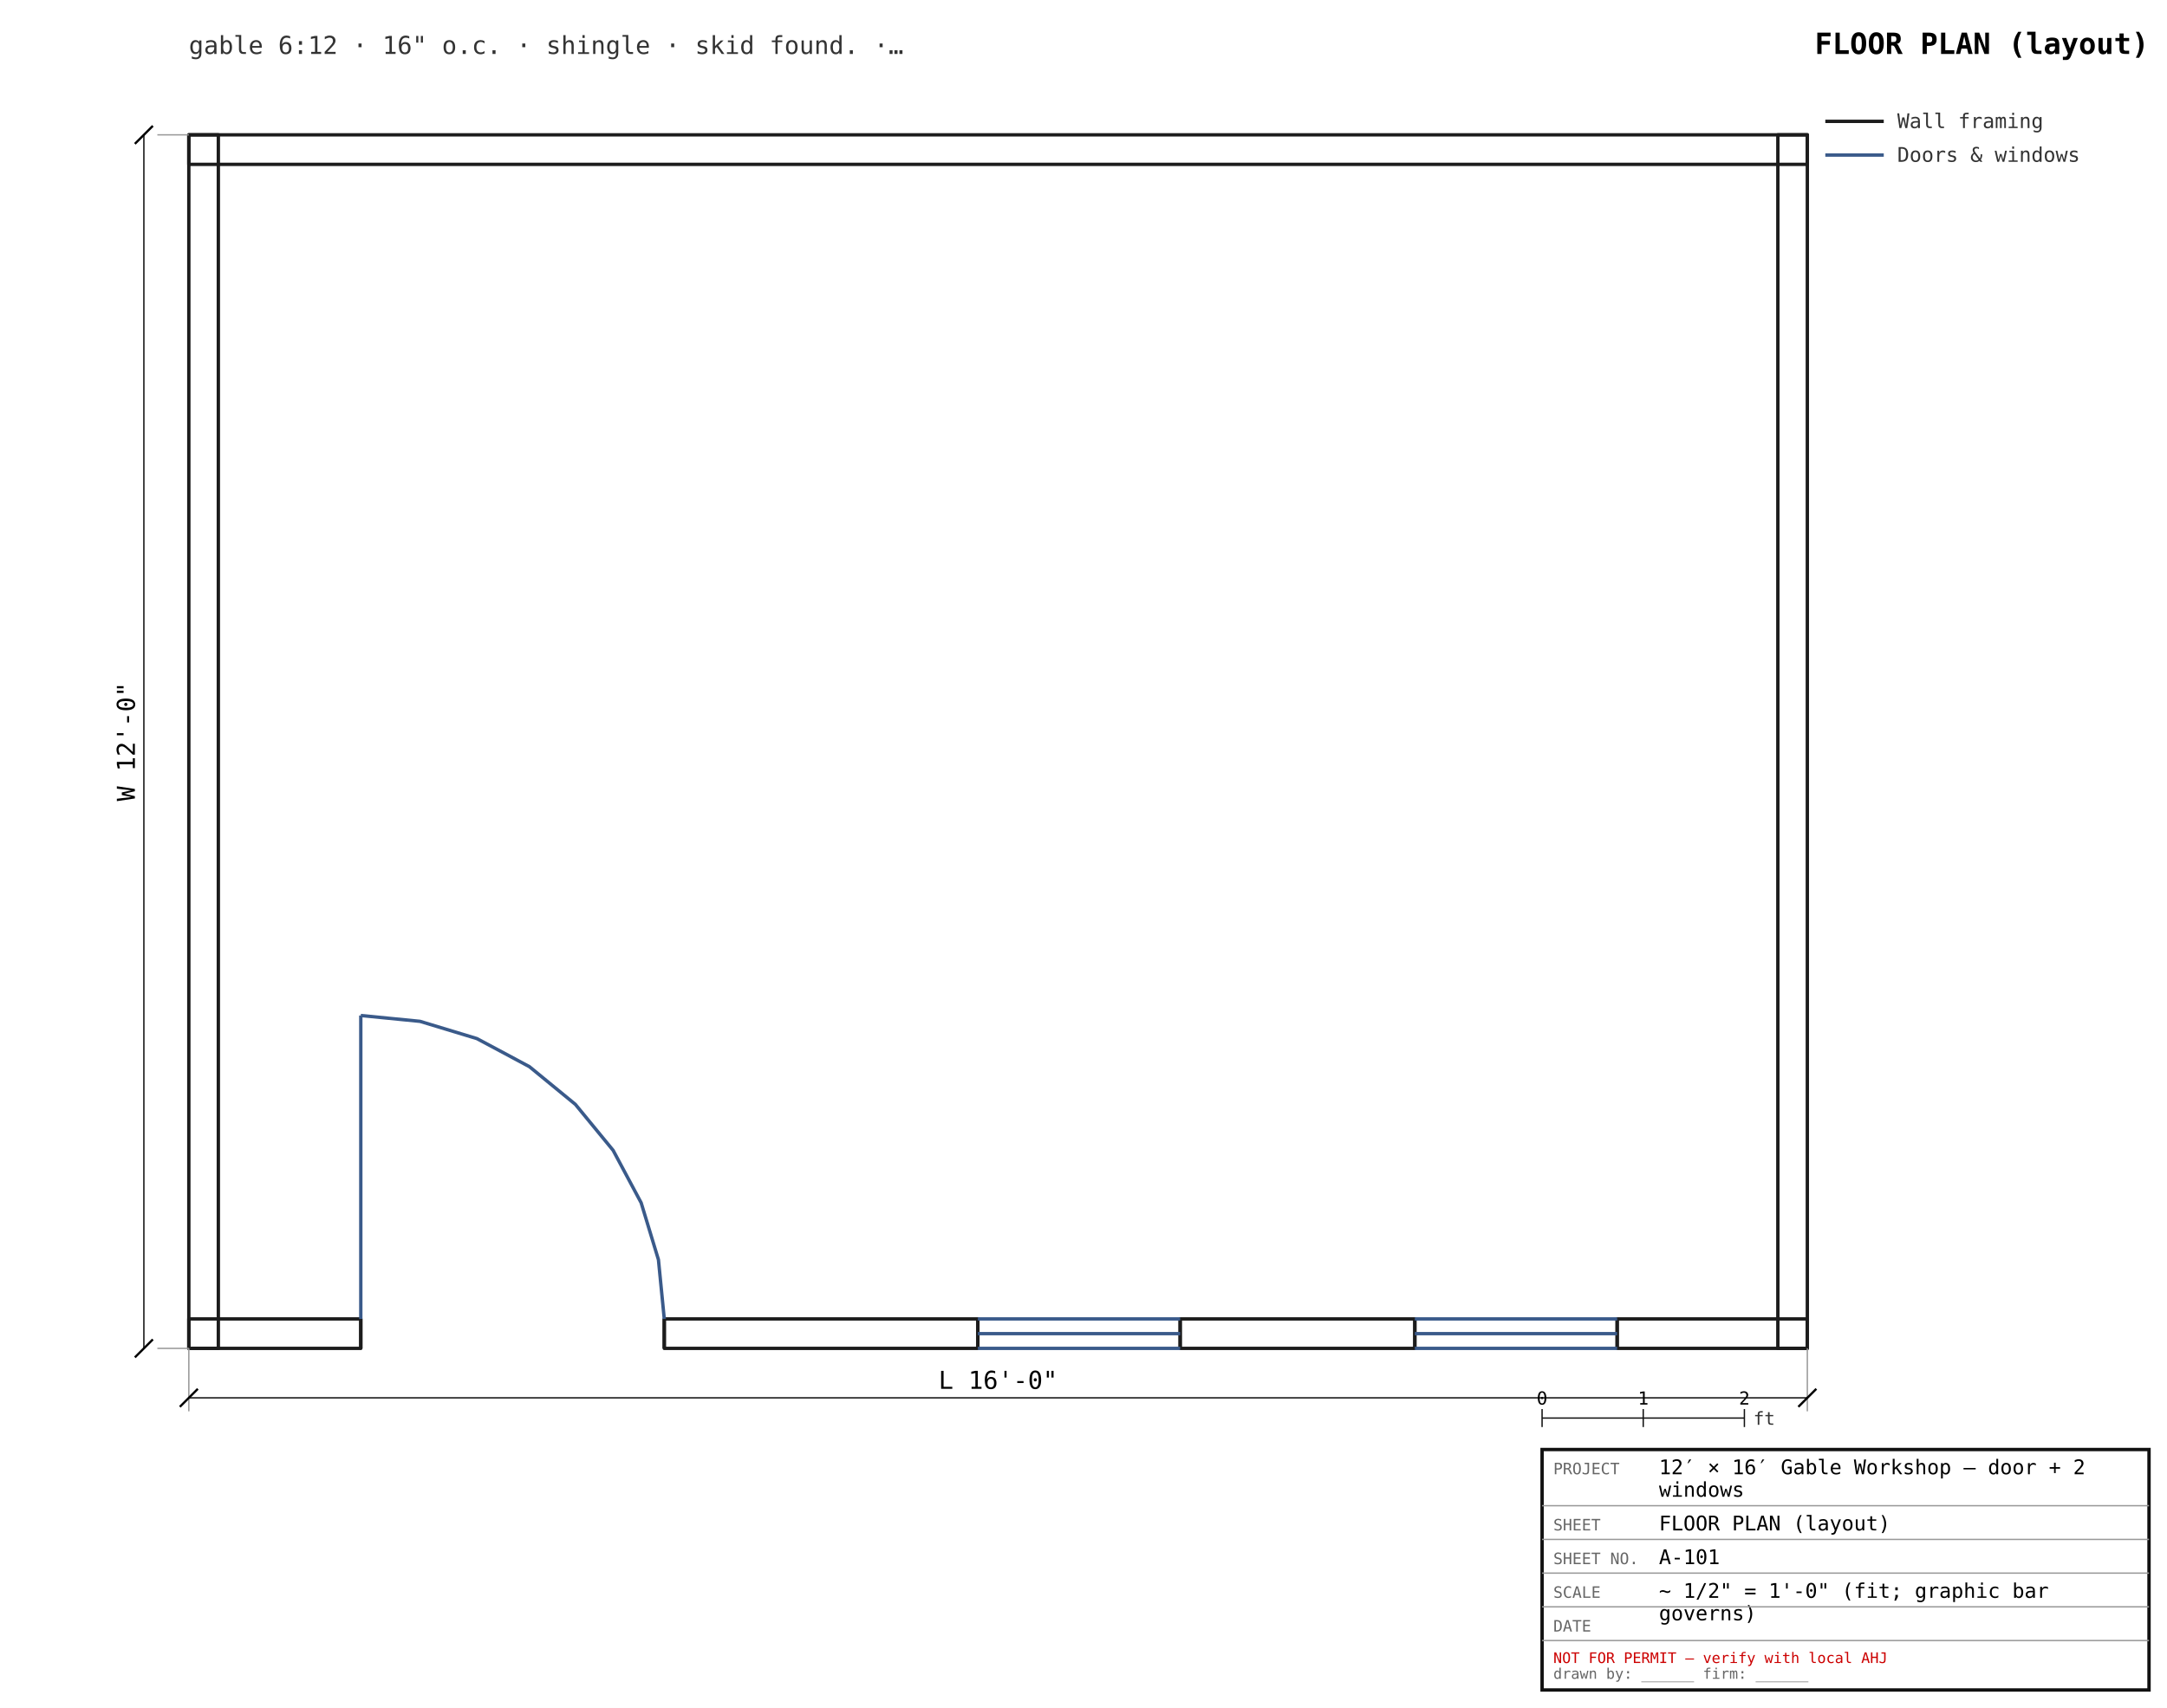
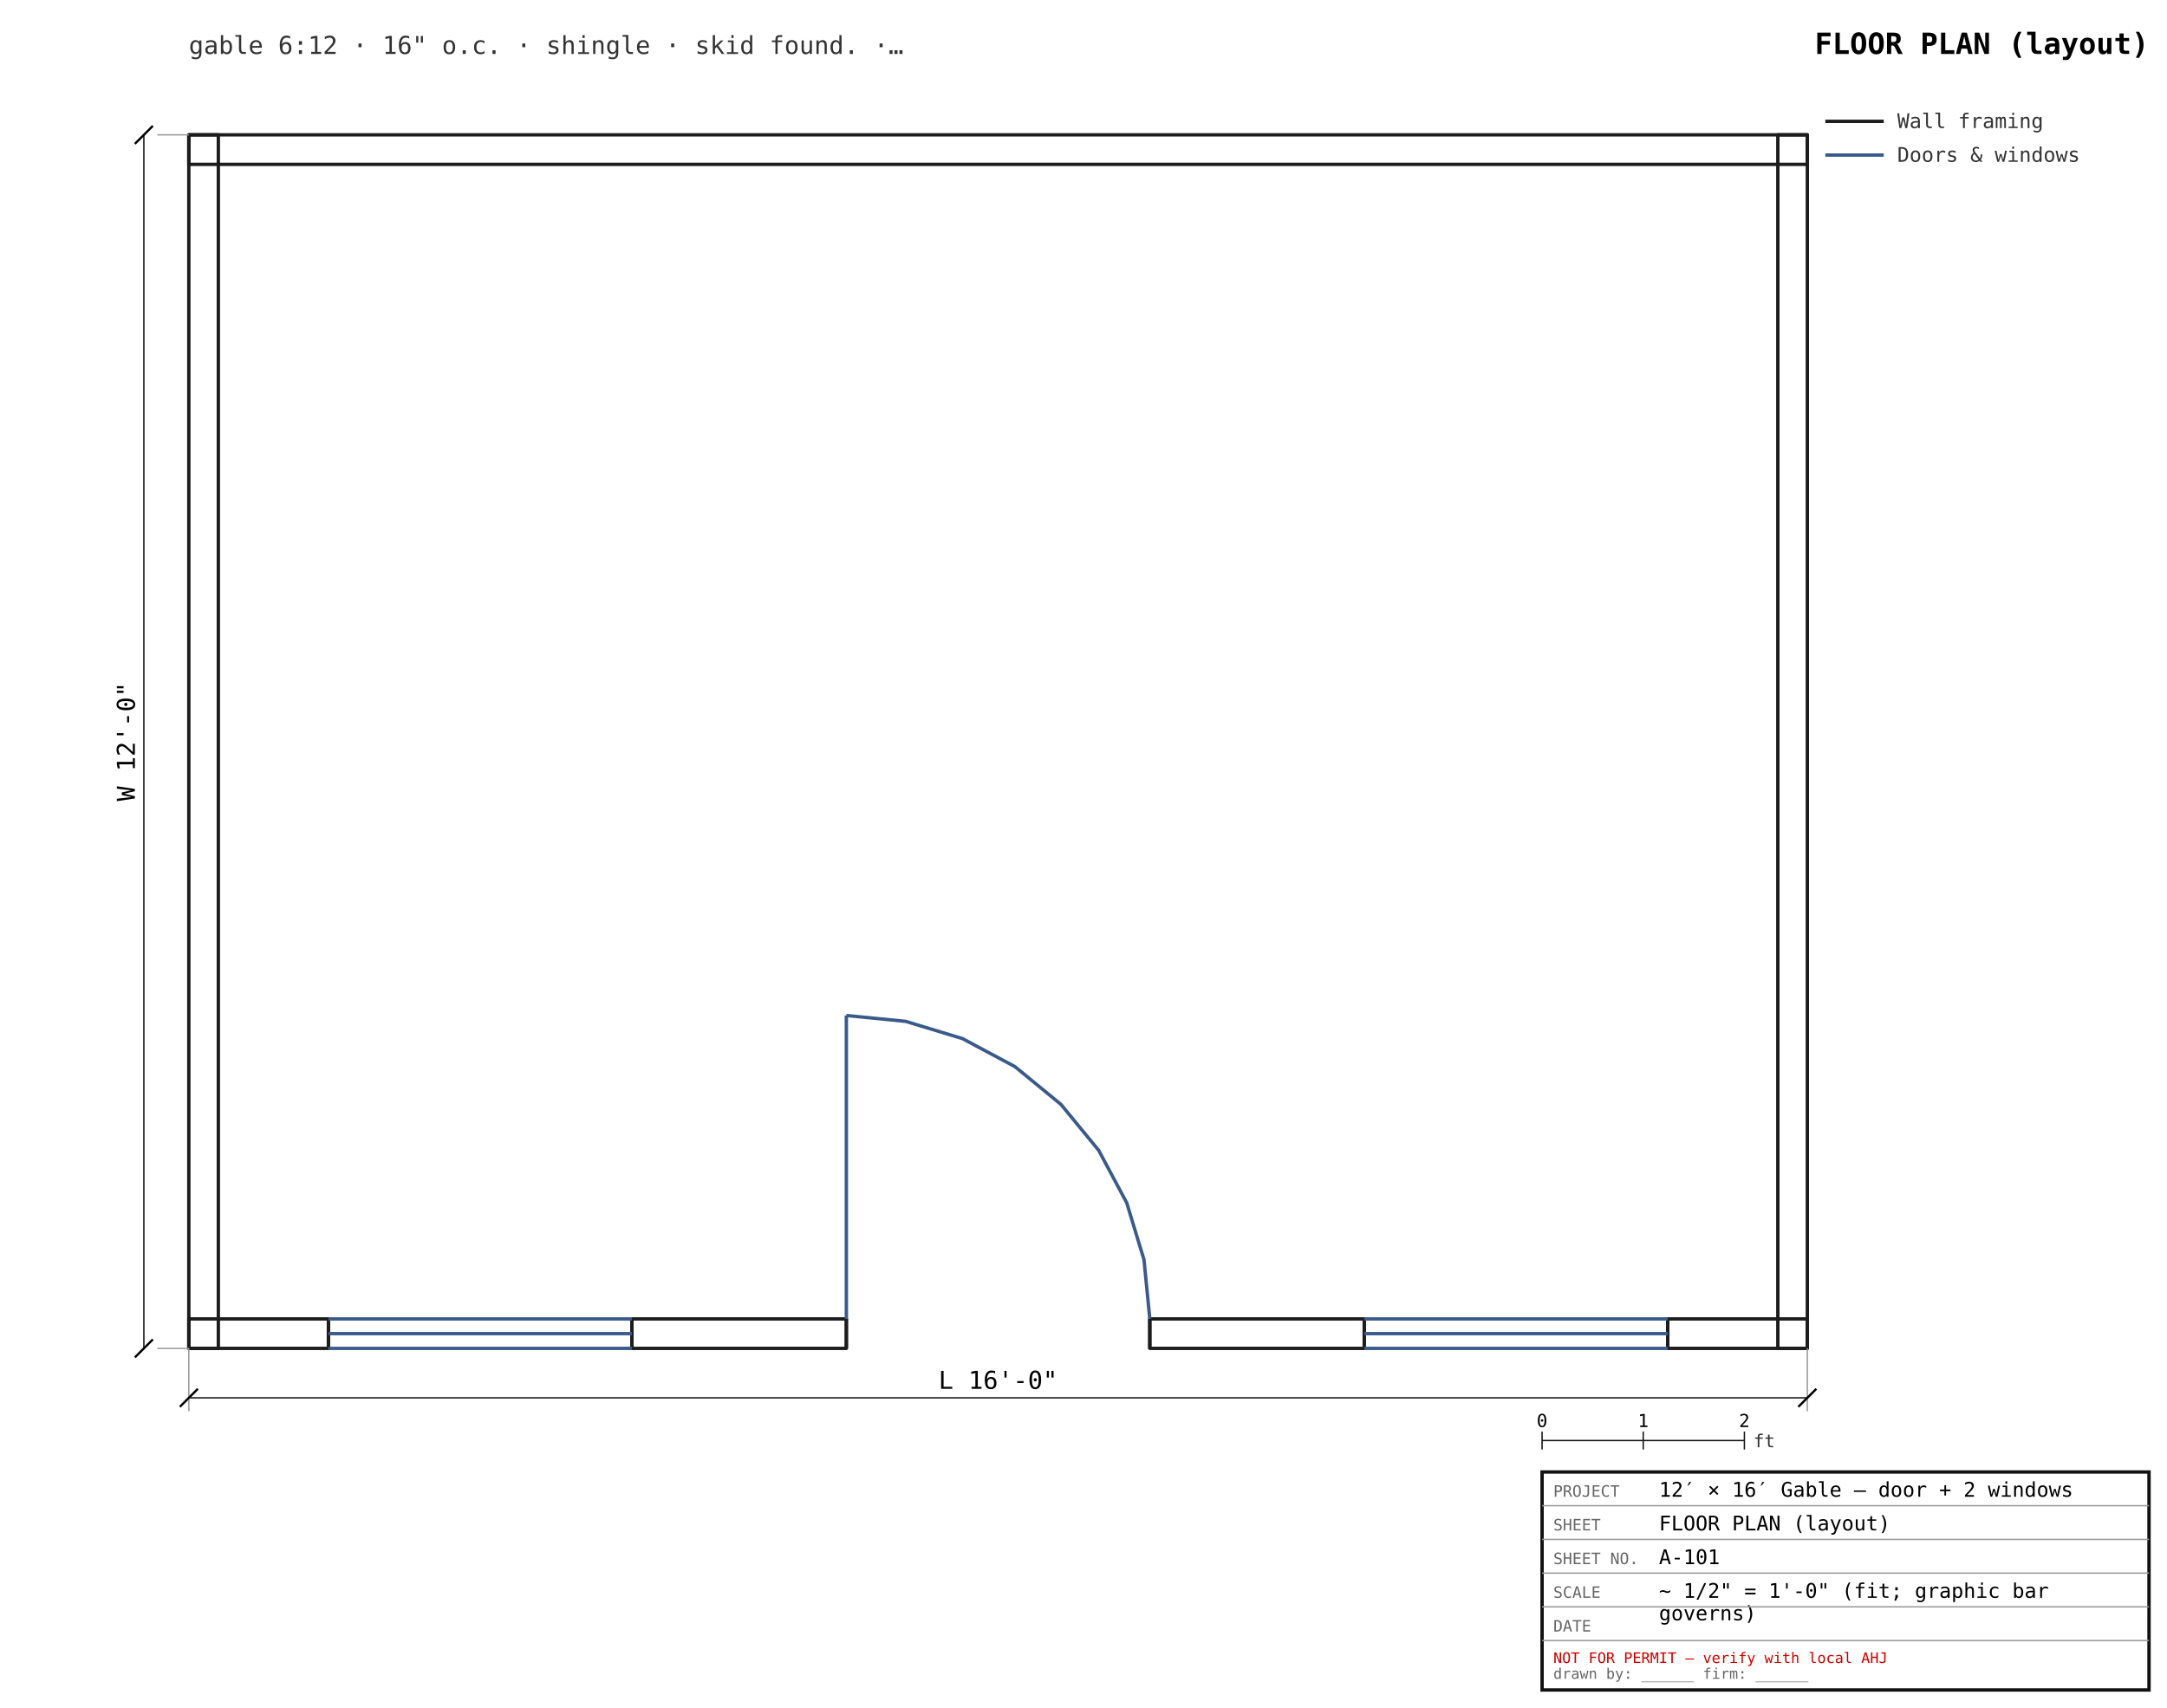
<svg xmlns="http://www.w3.org/2000/svg" width="964" height="760" viewBox="0 0 964 760" font-family="Consolas, 'DejaVu Sans Mono', monospace">
  <rect x="0" y="0" width="964" height="760" fill="#ffffff" />
  <text x="84" y="24" font-size="11" fill="#333">gable 6:12  ·  16" o.c.  ·  shingle  ·  skid found.  ·…</text>
  <text x="956" y="24" font-size="13" font-weight="bold" fill="#000" text-anchor="end">FLOOR PLAN (layout)</text>
-   <path d="M84,600 L160.5,600 L160.5,586.88 L84,586.88 Z" fill="none" stroke="#1c1c1c" stroke-width="1.5" stroke-linejoin="round" />
-   <path d="M295.5,600 L435,600 L435,586.88 L295.5,586.88 Z" fill="none" stroke="#1c1c1c" stroke-width="1.5" stroke-linejoin="round" />
-   <path d="M525,600 L629.4,600 L629.4,586.88 L525,586.88 Z" fill="none" stroke="#1c1c1c" stroke-width="1.5" stroke-linejoin="round" />
-   <path d="M719.4,600 L804,600 L804,586.88 L719.4,586.88 Z" fill="none" stroke="#1c1c1c" stroke-width="1.5" stroke-linejoin="round" />
-   <path d="M160.5,600 L160.5,586.88" fill="none" stroke="#1c1c1c" stroke-width="1.5" stroke-linejoin="round" />
-   <path d="M295.5,600 L295.5,586.88" fill="none" stroke="#1c1c1c" stroke-width="1.5" stroke-linejoin="round" />
-   <path d="M160.5,586.88 L160.5,451.88" fill="none" stroke="#3a5a8a" stroke-width="1.5" stroke-linejoin="round" />
-   <path d="M160.5,451.88 L186.84,454.47 L212.16,462.15 L235.5,474.63 L255.96,491.42 L272.75,511.87 L285.22,535.21 L292.91,560.54 L295.5,586.88" fill="none" stroke="#3a5a8a" stroke-width="1.5" stroke-linejoin="round" />
-   <path d="M435,600 L435,586.88" fill="none" stroke="#1c1c1c" stroke-width="1.5" stroke-linejoin="round" />
-   <path d="M525,600 L525,586.88" fill="none" stroke="#1c1c1c" stroke-width="1.5" stroke-linejoin="round" />
-   <path d="M435,593.44 L525,593.44" fill="none" stroke="#3a5a8a" stroke-width="1.5" stroke-linejoin="round" />
-   <path d="M435,600 L525,600" fill="none" stroke="#3a5a8a" stroke-width="1.5" stroke-linejoin="round" />
-   <path d="M435,586.88 L525,586.88" fill="none" stroke="#3a5a8a" stroke-width="1.5" stroke-linejoin="round" />
-   <path d="M629.4,600 L629.4,586.88" fill="none" stroke="#1c1c1c" stroke-width="1.5" stroke-linejoin="round" />
-   <path d="M719.4,600 L719.4,586.88" fill="none" stroke="#1c1c1c" stroke-width="1.5" stroke-linejoin="round" />
-   <path d="M629.4,593.44 L719.4,593.44" fill="none" stroke="#3a5a8a" stroke-width="1.5" stroke-linejoin="round" />
-   <path d="M629.4,600 L719.4,600" fill="none" stroke="#3a5a8a" stroke-width="1.5" stroke-linejoin="round" />
-   <path d="M629.4,586.88 L719.4,586.88" fill="none" stroke="#3a5a8a" stroke-width="1.5" stroke-linejoin="round" />
+   <path d="M84,600 L146.1,600 L146.1,586.88 L84,586.88 Z" fill="none" stroke="#1c1c1c" stroke-width="1.5" stroke-linejoin="round" />
+   <path d="M281.1,600 L376.5,600 L376.5,586.88 L281.1,586.88 Z" fill="none" stroke="#1c1c1c" stroke-width="1.5" stroke-linejoin="round" />
+   <path d="M511.5,600 L606.9,600 L606.9,586.88 L511.5,586.88 Z" fill="none" stroke="#1c1c1c" stroke-width="1.5" stroke-linejoin="round" />
+   <path d="M741.9,600 L804,600 L804,586.88 L741.9,586.88 Z" fill="none" stroke="#1c1c1c" stroke-width="1.5" stroke-linejoin="round" />
+   <path d="M146.1,600 L146.1,586.88" fill="none" stroke="#1c1c1c" stroke-width="1.5" stroke-linejoin="round" />
+   <path d="M281.1,600 L281.1,586.88" fill="none" stroke="#1c1c1c" stroke-width="1.5" stroke-linejoin="round" />
+   <path d="M146.1,593.44 L281.1,593.44" fill="none" stroke="#3a5a8a" stroke-width="1.5" stroke-linejoin="round" />
+   <path d="M146.1,600 L281.1,600" fill="none" stroke="#3a5a8a" stroke-width="1.5" stroke-linejoin="round" />
+   <path d="M146.1,586.88 L281.1,586.88" fill="none" stroke="#3a5a8a" stroke-width="1.5" stroke-linejoin="round" />
+   <path d="M376.5,600 L376.5,586.88" fill="none" stroke="#1c1c1c" stroke-width="1.5" stroke-linejoin="round" />
+   <path d="M511.5,600 L511.5,586.88" fill="none" stroke="#1c1c1c" stroke-width="1.5" stroke-linejoin="round" />
+   <path d="M376.5,586.88 L376.5,451.88" fill="none" stroke="#3a5a8a" stroke-width="1.5" stroke-linejoin="round" />
+   <path d="M376.5,451.88 L402.84,454.47 L428.16,462.15 L451.5,474.63 L471.96,491.42 L488.75,511.87 L501.22,535.21 L508.91,560.54 L511.5,586.88" fill="none" stroke="#3a5a8a" stroke-width="1.5" stroke-linejoin="round" />
+   <path d="M606.9,600 L606.9,586.88" fill="none" stroke="#1c1c1c" stroke-width="1.5" stroke-linejoin="round" />
+   <path d="M741.9,600 L741.9,586.88" fill="none" stroke="#1c1c1c" stroke-width="1.5" stroke-linejoin="round" />
+   <path d="M606.9,593.44 L741.9,593.44" fill="none" stroke="#3a5a8a" stroke-width="1.5" stroke-linejoin="round" />
+   <path d="M606.9,600 L741.9,600" fill="none" stroke="#3a5a8a" stroke-width="1.5" stroke-linejoin="round" />
+   <path d="M606.9,586.88 L741.9,586.88" fill="none" stroke="#3a5a8a" stroke-width="1.5" stroke-linejoin="round" />
  <path d="M804,600 L804,60 L790.88,60 L790.88,600 Z" fill="none" stroke="#1c1c1c" stroke-width="1.5" stroke-linejoin="round" />
  <path d="M804,60 L84,60 L84,73.13 L804,73.13 Z" fill="none" stroke="#1c1c1c" stroke-width="1.5" stroke-linejoin="round" />
  <path d="M84,60 L84,600 L97.13,600 L97.13,60 Z" fill="none" stroke="#1c1c1c" stroke-width="1.5" stroke-linejoin="round" />
  <line x1="84" y1="600" x2="84" y2="628" stroke="#999" stroke-width="0.6" />
  <line x1="804" y1="600" x2="804" y2="628" stroke="#999" stroke-width="0.6" />
  <line x1="84" y1="622" x2="804" y2="622" stroke="#111" stroke-width="0.6" />
  <line x1="80" y1="626" x2="88" y2="618" stroke="#000" stroke-width="1" />
  <line x1="800" y1="626" x2="808" y2="618" stroke="#000" stroke-width="1" />
  <rect x="410" y="607" width="68" height="14" fill="#fff" />
  <text x="444" y="618" font-size="11" fill="#000" text-anchor="middle">L 16'-0"</text>
  <line x1="84" y1="600" x2="70" y2="600" stroke="#999" stroke-width="0.6" />
  <line x1="84" y1="60" x2="70" y2="60" stroke="#999" stroke-width="0.6" />
  <line x1="64" y1="600" x2="64" y2="60" stroke="#111" stroke-width="0.6" />
  <line x1="60" y1="604" x2="68" y2="596" stroke="#000" stroke-width="1" />
  <line x1="60" y1="64" x2="68" y2="56" stroke="#000" stroke-width="1" />
  <text x="60" y="330" font-size="11" fill="#000" text-anchor="middle" transform="rotate(-90 60 330)">W 12'-0"</text>
  <line x1="812" y1="54" x2="838" y2="54" stroke="#1c1c1c" stroke-width="1.5" />
  <text x="844" y="57" font-size="9" fill="#333">Wall framing</text>
  <line x1="812" y1="69" x2="838" y2="69" stroke="#3a5a8a" stroke-width="1.5" />
  <text x="844" y="72" font-size="9" fill="#333">Doors &amp; windows</text>
  <g class="scale-bar">
-     <line x1="686" y1="631" x2="776" y2="631" stroke="#111" stroke-width="0.6" />
-     <line x1="686" y1="627" x2="686" y2="635" stroke="#111" stroke-width="0.6" />
-     <text x="686" y="625" font-size="8" fill="#000" text-anchor="middle">0</text>
-     <line x1="731" y1="627" x2="731" y2="635" stroke="#111" stroke-width="0.6" />
-     <text x="731" y="625" font-size="8" fill="#000" text-anchor="middle">1</text>
-     <line x1="776" y1="627" x2="776" y2="635" stroke="#111" stroke-width="0.6" />
-     <text x="776" y="625" font-size="8" fill="#000" text-anchor="middle">2</text>
-     <text x="780" y="634" font-size="8" fill="#333">ft</text>
+     <line x1="686" y1="641" x2="776" y2="641" stroke="#111" stroke-width="0.6" />
+     <line x1="686" y1="637" x2="686" y2="645" stroke="#111" stroke-width="0.6" />
+     <text x="686" y="635" font-size="8" fill="#000" text-anchor="middle">0</text>
+     <line x1="731" y1="637" x2="731" y2="645" stroke="#111" stroke-width="0.6" />
+     <text x="731" y="635" font-size="8" fill="#000" text-anchor="middle">1</text>
+     <line x1="776" y1="637" x2="776" y2="645" stroke="#111" stroke-width="0.6" />
+     <text x="776" y="635" font-size="8" fill="#000" text-anchor="middle">2</text>
+     <text x="780" y="644" font-size="8" fill="#333">ft</text>
  </g>
  <g class="title-block">
-     <rect x="686" y="645" width="270" height="107" fill="#fff" stroke="#111" stroke-width="1.5" />
-     <text x="691" y="656" font-size="7" fill="#666">PROJECT</text>
-     <text x="738" y="656" font-size="9" fill="#000">12′ × 16′ Gable Workshop — door + 2</text>
-     <text x="738" y="666" font-size="9" fill="#000">windows</text>
+     <rect x="686" y="655" width="270" height="97" fill="#fff" stroke="#111" stroke-width="1.5" />
+     <text x="691" y="666" font-size="7" fill="#666">PROJECT</text>
+     <text x="738" y="666" font-size="9" fill="#000">12′ × 16′ Gable — door + 2 windows</text>
    <line x1="686" y1="670" x2="956" y2="670" stroke="#999" stroke-width="0.6" />
    <text x="691" y="681" font-size="7" fill="#666">SHEET</text>
    <text x="738" y="681" font-size="9" fill="#000">FLOOR PLAN (layout)</text>
    <line x1="686" y1="685" x2="956" y2="685" stroke="#999" stroke-width="0.6" />
    <text x="691" y="696" font-size="7" fill="#666">SHEET NO.</text>
    <text x="738" y="696" font-size="9" fill="#000">A-101</text>
    <line x1="686" y1="700" x2="956" y2="700" stroke="#999" stroke-width="0.6" />
    <text x="691" y="711" font-size="7" fill="#666">SCALE</text>
    <text x="738" y="711" font-size="9" fill="#000">~ 1/2" = 1'-0" (fit; graphic bar</text>
    <text x="738" y="721" font-size="9" fill="#000">governs)</text>
    <line x1="686" y1="715" x2="956" y2="715" stroke="#999" stroke-width="0.6" />
    <text x="691" y="726" font-size="7" fill="#666">DATE</text>
    <text x="738" y="726" font-size="9" fill="#000" />
    <line x1="686" y1="730" x2="956" y2="730" stroke="#999" stroke-width="0.6" />
    <text x="691" y="740" font-size="6.5" fill="#c00">NOT FOR PERMIT — verify with local AHJ</text>
    <text x="691" y="747" font-size="6.5" fill="#666">drawn by: ______   firm: ______</text>
  </g>
</svg>
